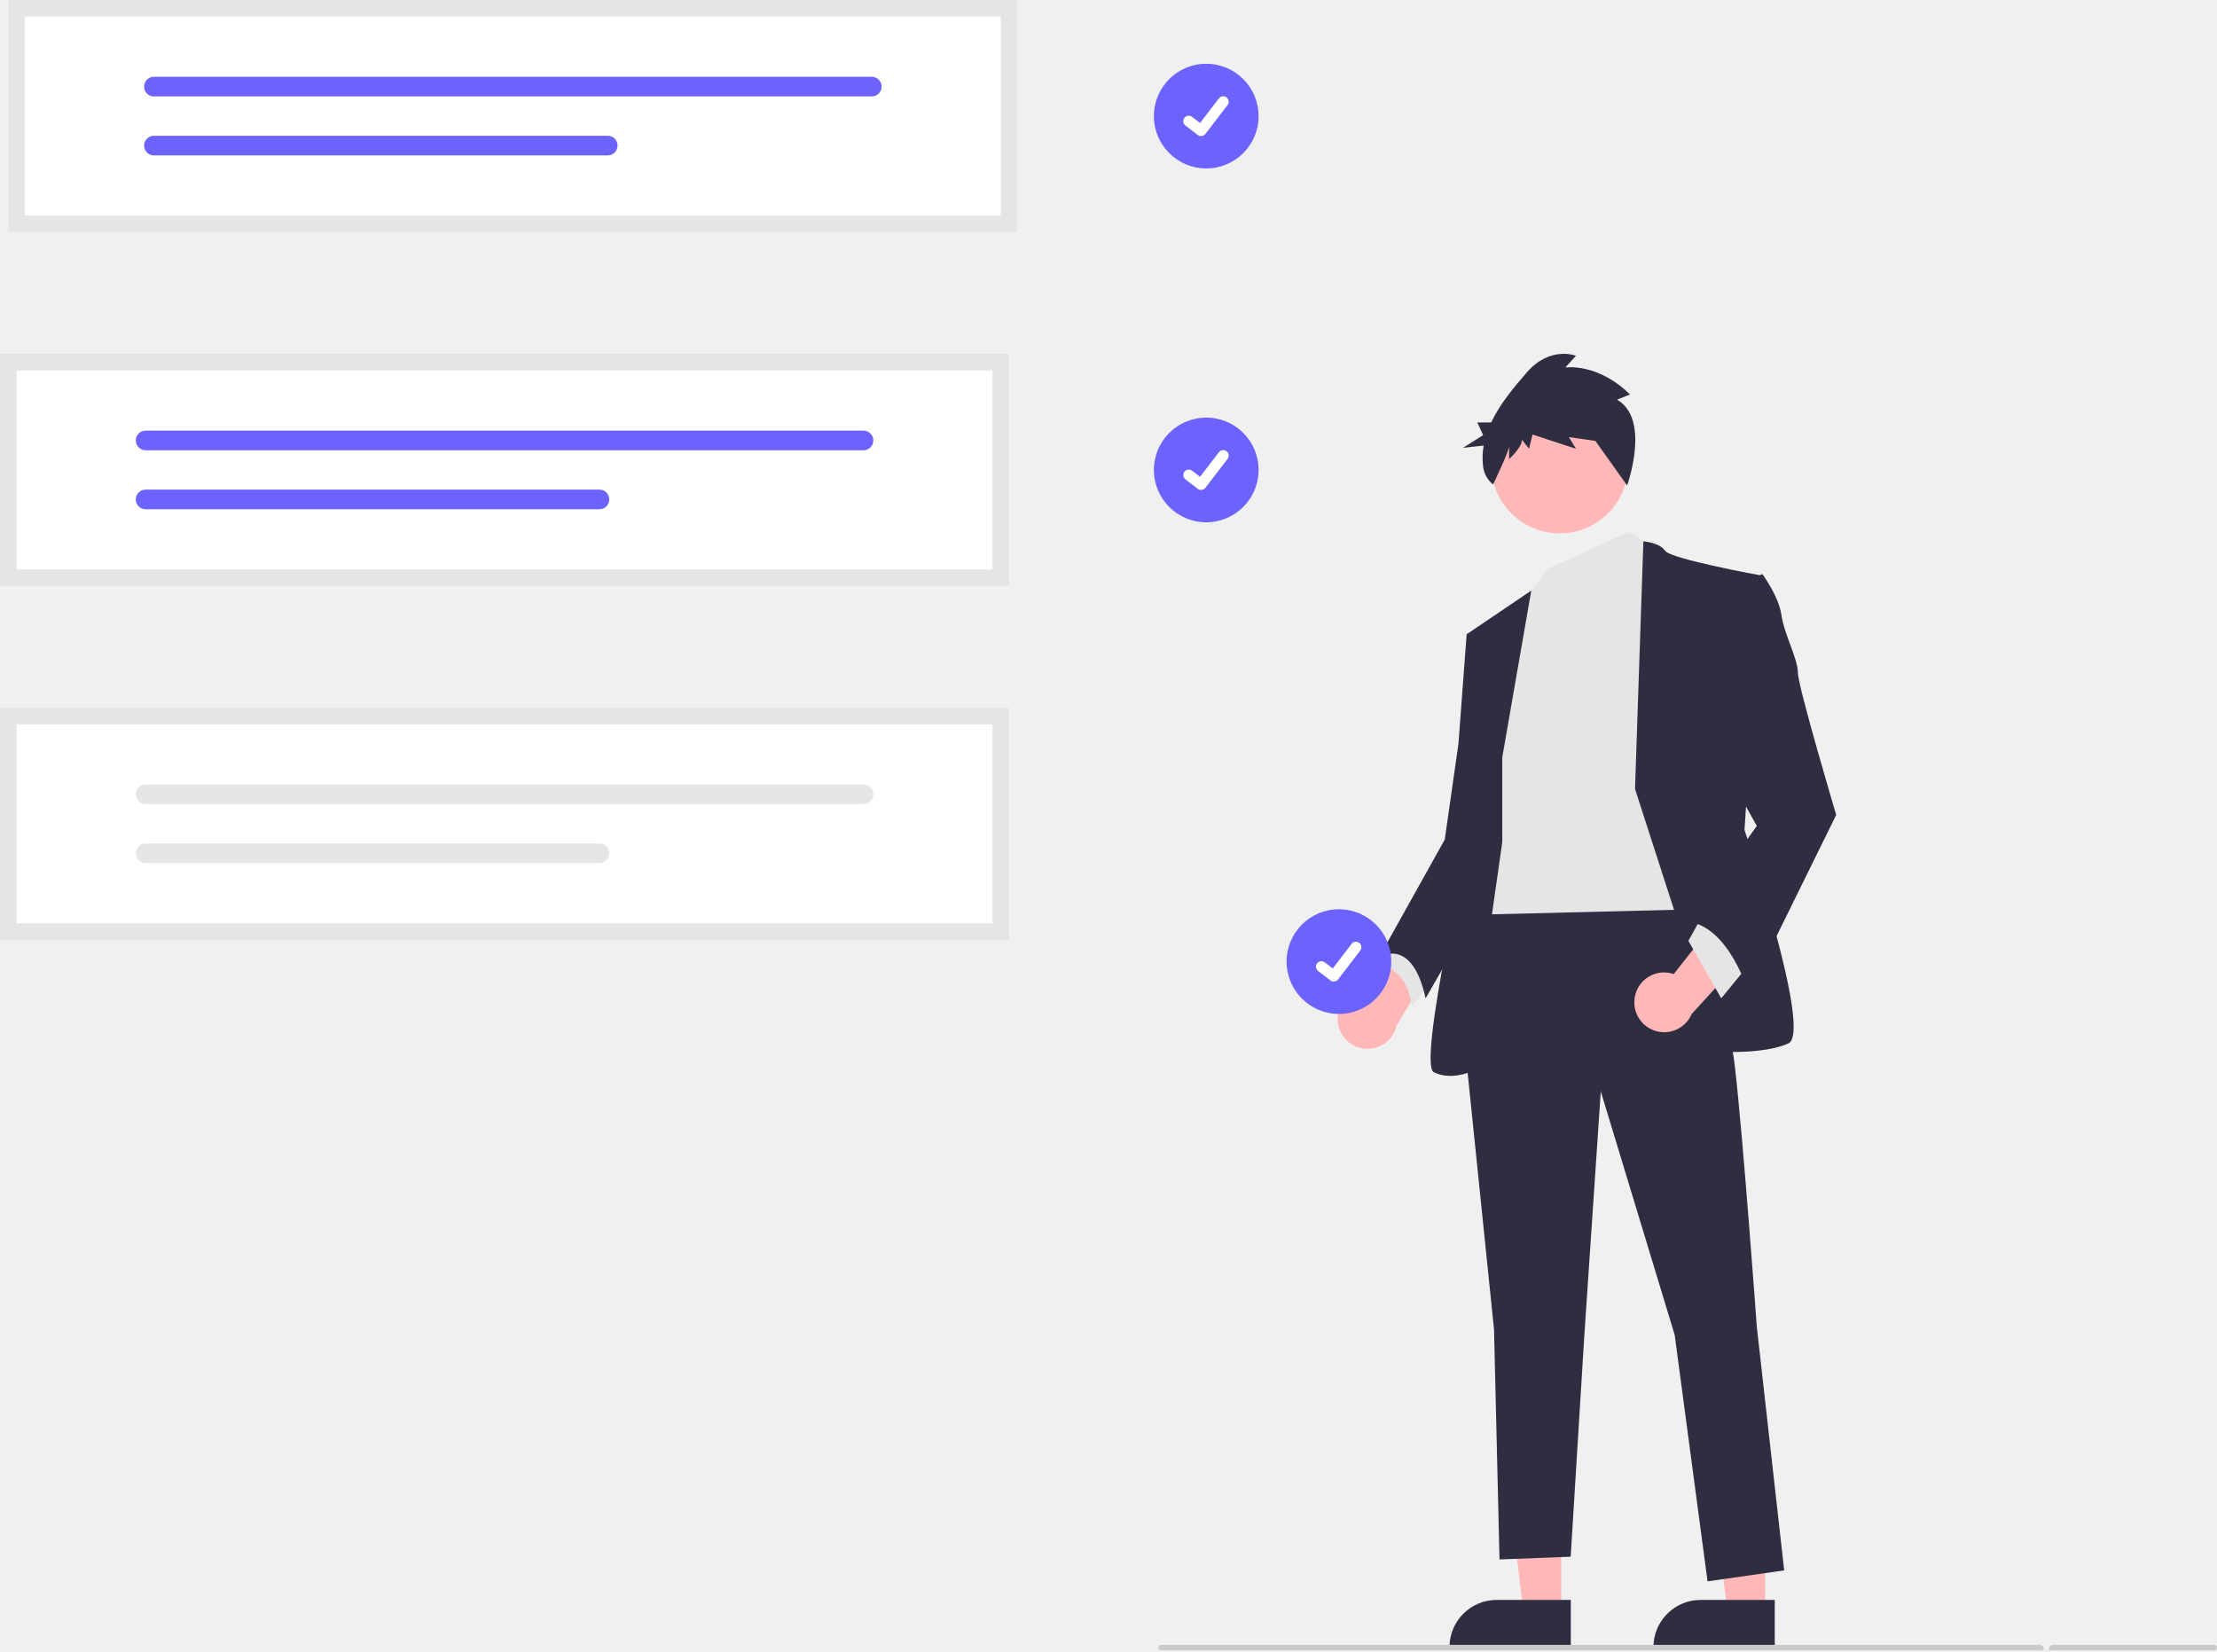
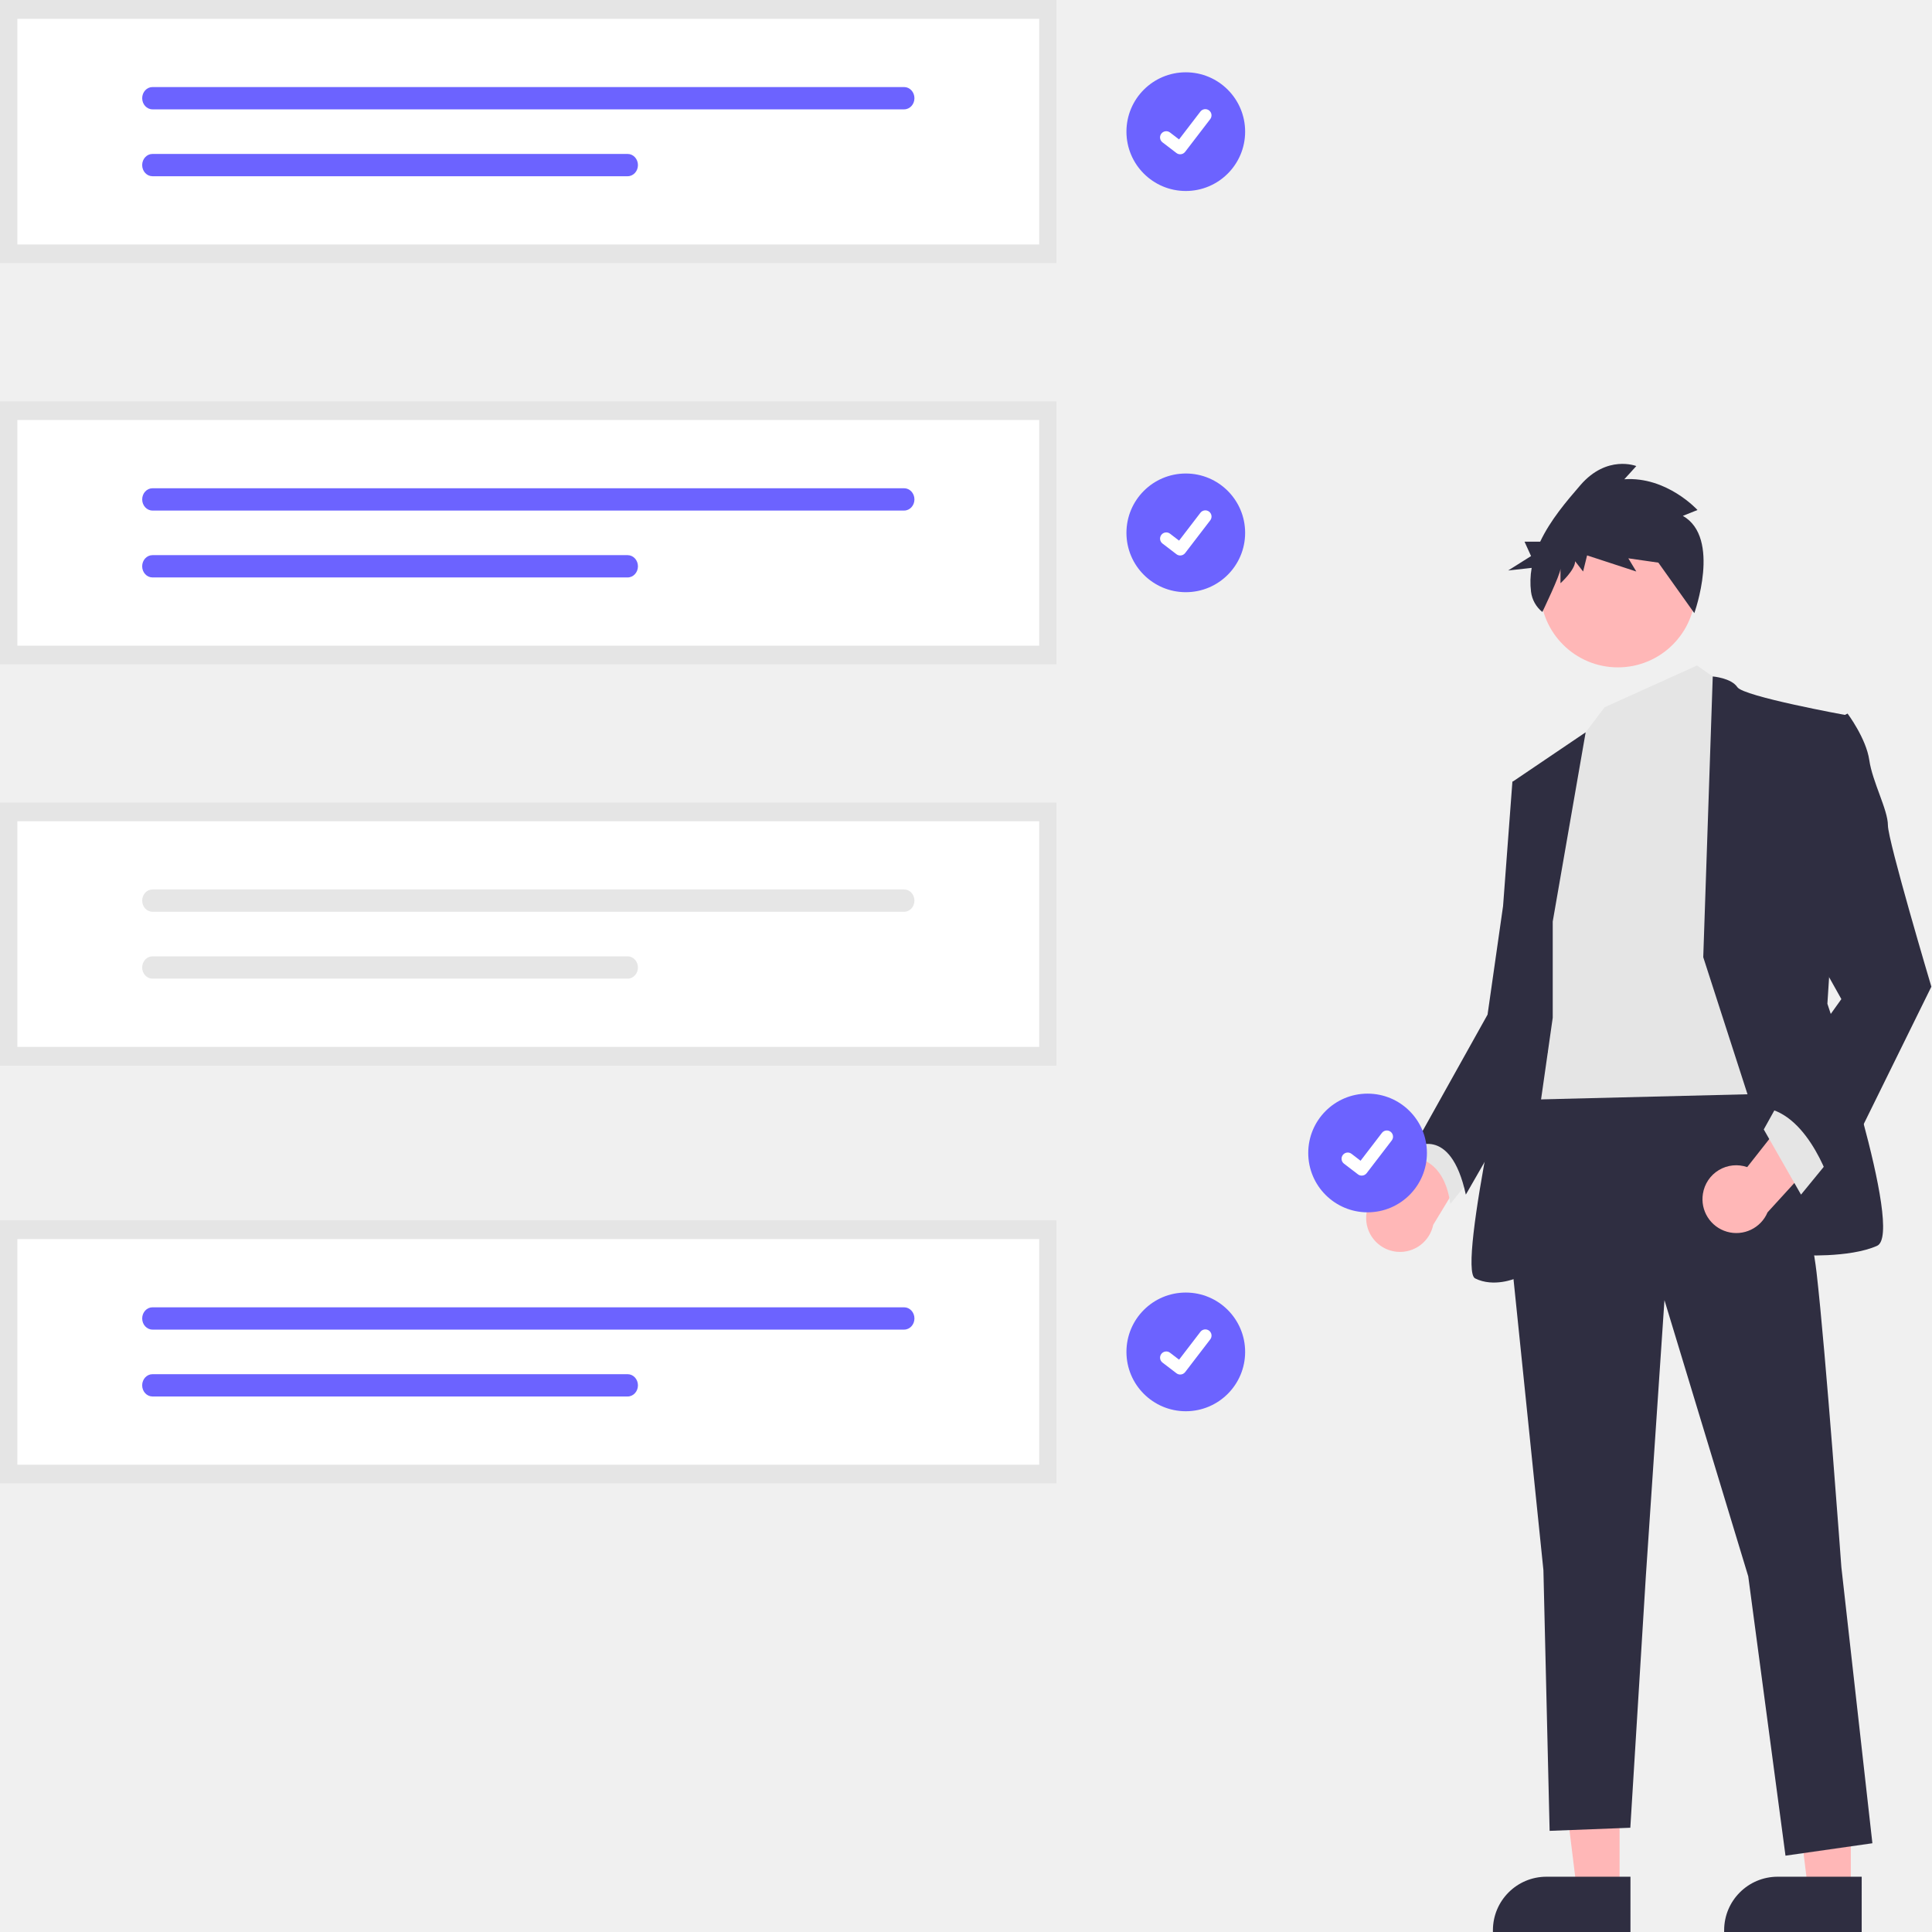
- <svg xmlns="http://www.w3.org/2000/svg" id="a644d002-dee1-4c60-b6d8-14071a55f848" data-name="Layer 1" width="801.921" height="597.457" viewBox="0 0 801.921 597.457">
-   <circle id="a21b076b-2a02-49a5-bb32-17a8ec3aa4f0" data-name="Ellipse 44" cx="436.314" cy="42" r="18.934" fill="#6c63ff" />
-   <path id="e6e13b85-c0f0-465c-a6f6-5f502d6349d1" data-name="Path 395" d="M633.477,200.494a1.964,1.964,0,0,1-1.181-.393l-.021-.016-4.45-3.404A1.977,1.977,0,0,1,630.231,193.543l2.882,2.21,6.811-8.885a1.977,1.977,0,0,1,2.771-.366l.001 0-.042.059.043-.059a1.979,1.979,0,0,1,.366,2.772l-8.011,10.447a1.978,1.978,0,0,1-1.573.771Z" transform="translate(-199.0394 -151.2713)" fill="#fff" />
-   <circle id="a589868e-34c5-408c-9ae2-7552629e8089" data-name="Ellipse 44" cx="436.314" cy="170" r="18.934" fill="#6c63ff" />
-   <path id="e165961b-e395-421d-ab84-b3c9bf16c3b4" data-name="Path 395" d="M633.477,328.494a1.964,1.964,0,0,1-1.181-.393l-.021-.016-4.45-3.404A1.977,1.977,0,1,1,630.231,321.543l2.882,2.21,6.811-8.885a1.977,1.977,0,0,1,2.771-.366l.001 0-.042.059.043-.059a1.979,1.979,0,0,1,.366,2.772l-8.011,10.447a1.978,1.978,0,0,1-1.573.771Z" transform="translate(-199.0394 -151.2713)" fill="#fff" />
-   <path d="M682.904,520.23a10.746,10.746,0,0,1,12.209-11.065l17.341-34.022,9.799,17.256-17.97,29.663a10.804,10.804,0,0,1-21.379-1.831Z" transform="translate(-199.0394 -151.2713)" fill="#ffb7b7" />
-   <polygon points="564.71 583.194 551.101 583.193 544.627 530.702 564.712 530.703 564.71 583.194" fill="#ffb7b7" />
-   <path d="M767.22,747.657l-43.88-.002v-.555a17.08,17.08,0,0,1,17.08-17.079h.001l26.801.001Z" transform="translate(-199.0394 -151.2713)" fill="#2f2e41" />
-   <polygon points="638.483 583.194 624.874 583.193 618.4 530.702 638.485 530.703 638.483 583.194" fill="#ffb7b7" />
-   <path d="M840.993,747.657l-43.881-.002v-.555a17.08,17.08,0,0,1,17.08-17.079h.001l26.801.001Z" transform="translate(-199.0394 -151.2713)" fill="#2f2e41" />
-   <path d="M703.806,490.62l-5.941,9.902s9.902,0,11.882,14.852l7.921-9.902Z" transform="translate(-199.0394 -151.2713)" fill="#e5e5e5" />
-   <path d="M807.772,469.827s15.842,41.586,18.813,67.33,7.921,94.064,7.921,94.064l9.902,88.123-27.724,3.961-11.882-89.113-26.734-88.123-5.941,88.123-4.951,80.202-25.744.99-1.98-83.173-10.892-105.946,5.941-50.498Z" transform="translate(-199.0394 -151.2713)" fill="#2f2e41" />
-   <circle cx="564.176" cy="168.164" r="24.754" fill="#ffb7b7" />
-   <polygon points="589.424 192.312 599.326 199.242 612.198 328.952 531.996 330.932 542.888 240.829 552.789 215.085 559.936 205.636 589.424 192.312" fill="#e5e5e5" />
-   <path d="M790.444,436.657l3.03-89.567s5.882.454,7.862,3.424,34.655,8.911,34.655,8.911l-5.941,92.084s24.754,73.271,15.842,77.232-24.754,2.97-24.754,2.97Z" transform="translate(-199.0394 -151.2713)" fill="#2f2e41" />
-   <path d="M742.422,425.27l10.504-60.365L729.55,380.713,735.491,424.28l-4.951,29.704s-18.813,82.182-12.872,85.153,12.872,0,12.872,0L742.422,455.965Z" transform="translate(-199.0394 -151.2713)" fill="#2f2e41" />
-   <path d="M736.481,378.733,729.55,380.713l-2.97,39.606-4.951,34.655L697.865,497.551s11.882-7.921,16.833,14.852l26.171-45.564Z" transform="translate(-199.0394 -151.2713)" fill="#2f2e41" />
-   <path d="M783.938,295.851l4.668-1.869s-9.76-10.745-23.339-9.811l3.819-4.205s-9.336-3.737-17.823,6.073c-4.462,5.157-9.623,11.22-12.841,18.049h-4.999l2.086,4.594-7.302,4.594,7.495-.825a25.672,25.672,0,0,0-.203,7.62,9.859,9.859,0,0,0,3.61,6.45h0s5.789-11.983,5.789-13.851v4.672s4.668-4.205,4.668-7.008l2.546,3.27,1.273-5.139,15.701,5.139-2.546-4.205,9.76,1.402-3.819-5.139,15.111,21.221S796.244,302.858,783.938,295.851Z" transform="translate(-199.0394 -151.2713)" fill="#2f2e41" />
-   <path d="M790.339,512.11a10.746,10.746,0,0,1,14.125-8.485l23.616-30.009,6.262,18.83-23.386,25.61a10.804,10.804,0,0,1-20.617-5.946Z" transform="translate(-199.0394 -151.2713)" fill="#ffb7b7" />
-   <polygon points="631.506 350.24 622.595 361.132 610.713 340.339 615.663 331.428 631.506 350.24" fill="#e5e5e5" />
-   <path d="M828.565,362.891l7.921-3.961s5.941,7.921,6.931,14.852,5.941,15.842,5.941,20.793,13.862,51.488,13.862,51.488L831.535,510.423s-6.931-23.764-21.783-25.744l24.754-34.655-13.862-24.754Z" transform="translate(-199.0394 -151.2713)" fill="#2f2e41" />
-   <path d="M999.961,748.267h-381a1,1,0,0,1,0-2h381a1,1,0,0,1,0,2Z" transform="translate(-199.0394 -151.2713)" fill="#cbcbcb" />
-   <path d="M564.039,363.271h-365v-84h365Z" transform="translate(-199.0394 -151.2713)" fill="#fff" />
-   <path d="M251.717,307.046a3.556,3.556,0,0,0,0,7.113H511.377a3.556,3.556,0,0,0,0-7.113Z" transform="translate(-199.0394 -151.2713)" fill="#6c63ff" />
-   <path d="M251.717,328.384a3.556,3.556,0,0,0-.015,7.113H415.862a3.556,3.556,0,1,0,0-7.113Z" transform="translate(-199.0394 -151.2713)" fill="#6c63ff" />
-   <path d="M564.039,363.271h-365v-84h365Zm-359-6h353v-72h-353Z" transform="translate(-199.0394 -151.2713)" fill="#e5e5e5" />
-   <path d="M564.039,491.271h-365v-84h365Z" transform="translate(-199.0394 -151.2713)" fill="#fff" />
-   <path d="M251.717,435.046a3.556,3.556,0,0,0,0,7.113H511.377a3.556,3.556,0,0,0,0-7.113Z" transform="translate(-199.0394 -151.2713)" fill="#e6e6e6" />
-   <path d="M251.717,456.384a3.556,3.556,0,0,0-.015,7.113H415.862a3.556,3.556,0,1,0,0-7.113Z" transform="translate(-199.0394 -151.2713)" fill="#e6e6e6" />
-   <path d="M564.039,491.271h-365v-84h365Zm-359-6h353v-72h-353Z" transform="translate(-199.0394 -151.2713)" fill="#e5e5e5" />
-   <path d="M567.039,235.271h-365v-84h365Z" transform="translate(-199.0394 -151.2713)" fill="#fff" />
-   <path d="M254.717,179.046a3.556,3.556,0,0,0,0,7.113H514.377a3.556,3.556,0,0,0,0-7.113Z" transform="translate(-199.0394 -151.2713)" fill="#6c63ff" />
-   <path d="M254.717,200.384a3.556,3.556,0,0,0-.015,7.113H418.862a3.556,3.556,0,1,0,0-7.113Z" transform="translate(-199.0394 -151.2713)" fill="#6c63ff" />
-   <path d="M567.039,235.271h-365v-84h365Zm-359-6h353v-72h-353Z" transform="translate(-199.0394 -151.2713)" fill="#e5e5e5" />
-   <path d="M938.287,748.729v-72.34S966.479,727.675,938.287,748.729Z" transform="translate(-199.0394 -151.2713)" fill="#f1f1f1" />
-   <path d="M940.029,748.716l-53.29-48.921S943.584,713.71,940.029,748.716Z" transform="translate(-199.0394 -151.2713)" fill="#f1f1f1" />
-   <circle id="b5ebad9a-150e-4d35-a0fa-e0e6655123db" data-name="Ellipse 44" cx="484.314" cy="347.846" r="18.934" fill="#6c63ff" />
-   <path id="a3d97315-c3ee-404f-9bfd-8b2853817976" data-name="Path 395" d="M681.477,506.34a1.964,1.964,0,0,1-1.181-.393l-.021-.016-4.45-3.404a1.977,1.977,0,1,1,2.406-3.139l2.882,2.21,6.811-8.885a1.977,1.977,0,0,1,2.771-.366l.001 0-.042.059.043-.059a1.979,1.979,0,0,1,.366,2.772l-8.011,10.447a1.978,1.978,0,0,1-1.573.771Z" transform="translate(-199.0394 -151.2713)" fill="#fff" />
+ <svg xmlns="http://www.w3.org/2000/svg" id="a644d002-dee1-4c60-b6d8-14071a55f848" data-name="Layer 1" width="616.181" height="616.385" viewBox="0 0 616.181 616.385" version="1.1">
+   <defs id="defs73" />
+   <g id="layer4" transform="translate(0,20)">
+     <g id="g846" transform="matrix(0.9235433,0,0,1,0,-20)">
+       <path d="M 365,212 H 0 v -84 h 365 z" fill="#ffffff" id="path40" />
+       <path d="m 52.678,155.774 a 3.556,3.556 0 0 0 0,7.113 h 259.659 a 3.556,3.556 0 0 0 0,-7.113 z" fill="#6c63ff" id="path42" />
+       <path d="m 52.678,177.113 a 3.556,3.556 0 0 0 -0.015,7.113 h 164.159 a 3.556,3.556 0 1 0 0,-7.113 z" fill="#6c63ff" id="path44" />
+       <path d="M 365,212 H 0 V 128 H 365 Z M 6,206 H 359 V 134 H 6 Z" fill="#e5e5e5" id="path46" />
+     </g>
+     <g id="g852" transform="matrix(0.9235433,0,0,1,0,-20)">
+       <path d="M 365,340 H 0 v -84 h 365 z" fill="#ffffff" id="path48" />
+       <path d="m 52.678,283.774 a 3.556,3.556 0 0 0 0,7.113 h 259.659 a 3.556,3.556 0 0 0 0,-7.113 z" fill="#e6e6e6" id="path50" />
+       <path d="m 52.678,305.113 a 3.556,3.556 0 0 0 -0.015,7.113 h 164.159 a 3.556,3.556 0 1 0 0,-7.113 z" fill="#e6e6e6" id="path52" />
+       <path d="M 365,340 H 0 V 256 H 365 Z M 6,334 H 359 V 262 H 6 Z" fill="#e5e5e5" id="path54" />
+     </g>
+     <g id="g840" transform="matrix(0.9235433,0,0,1,-2.77063,-20)">
+       <path d="M 368,84 H 3 V 0 h 365 z" fill="#ffffff" id="path56" />
+       <path d="m 55.678,27.774 a 3.556,3.556 0 0 0 0,7.113 h 259.659 a 3.556,3.556 0 0 0 0,-7.113 z" fill="#6c63ff" id="path58" />
+       <path d="m 55.678,49.113 a 3.556,3.556 0 0 0 -0.015,7.113 h 164.159 a 3.556,3.556 0 1 0 0,-7.113 z" fill="#6c63ff" id="path60" />
+       <path d="M 368,84 H 3 V 0 H 368 Z M 9,78 H 362 V 6 H 9 Z" fill="#e5e5e5" id="path62" />
+     </g>
+     <g id="g858" transform="matrix(0.9235433,0,0,1,0,-20)">
+       <path d="M 365,473.308 H 0 v -84 h 365 z" fill="#ffffff" id="path824" />
+       <path d="m 52.678,417.083 a 3.556,3.556 0 0 0 0,7.113 h 259.659 a 3.556,3.556 0 0 0 0,-7.113 z" fill="#6c63ff" id="path826" />
+       <path d="m 52.678,438.421 a 3.556,3.556 0 0 0 -0.015,7.113 h 164.159 a 3.556,3.556 0 1 0 0,-7.113 z" fill="#6c63ff" id="path828" />
+       <path d="M 365,473.308 H 0 v -84 h 365 z m -359,-6 h 353 v -72 H 6 Z" fill="#e5e5e5" id="path830" />
+     </g>
+   </g>
+   <g id="layer5" transform="translate(0,20)">
+     <circle id="a21b076b-2a02-49a5-bb32-17a8ec3aa4f0" data-name="Ellipse 44" cx="378.314" cy="22" r="18.934" fill="#6c63ff" />
+     <path id="e6e13b85-c0f0-465c-a6f6-5f502d6349d1" data-name="Path 395" d="m 376.527,29.223 a 1.964,1.964 0 0 1 -1.181,-0.393 l -0.021,-0.016 -4.45,-3.404 a 1.977,1.977 0 0 1 2.406,-3.139 l 2.882,2.21 6.811,-8.885 a 1.977,1.977 0 0 1 2.771,-0.366 l 5.7e-4,4.3e-4 -0.042,0.059 0.043,-0.059 a 1.979,1.979 0 0 1 0.366,2.772 l -8.011,10.447 a 1.978,1.978 0 0 1 -1.573,0.771 z" fill="#ffffff" />
+     <circle id="a589868e-34c5-408c-9ae2-7552629e8089" data-name="Ellipse 44" cx="378.314" cy="150" r="18.934" fill="#6c63ff" />
+     <path id="e165961b-e395-421d-ab84-b3c9bf16c3b4" data-name="Path 395" d="m 376.535,157.223 a 1.964,1.964 0 0 1 -1.181,-0.393 l -0.021,-0.016 -4.45,-3.404 a 1.977,1.977 0 1 1 2.406,-3.139 l 2.882,2.21 6.811,-8.885 a 1.977,1.977 0 0 1 2.771,-0.366 l 5.7e-4,4.3e-4 -0.042,0.059 0.043,-0.059 a 1.979,1.979 0 0 1 0.366,2.772 l -8.011,10.447 a 1.978,1.978 0 0 1 -1.573,0.771 z" fill="#ffffff" />
+     <circle id="circle832" data-name="Ellipse 44" cx="378.314" cy="411.308" r="18.934" fill="#6c63ff" />
+     <path id="path834" data-name="Path 395" d="m 376.535,418.531 a 1.964,1.964 0 0 1 -1.181,-0.393 l -0.021,-0.016 -4.45,-3.404 a 1.977,1.977 0 1 1 2.406,-3.139 l 2.882,2.21 6.811,-8.885 a 1.977,1.977 0 0 1 2.771,-0.366 l 5.7e-4,4.3e-4 -0.042,0.059 0.043,-0.059 a 1.979,1.979 0 0 1 0.366,2.772 l -8.011,10.447 a 1.978,1.978 0 0 1 -1.573,0.771 z" fill="#ffffff" />
+   </g>
+   <g id="layer6" transform="translate(0,20)">
+     <path d="m 435.864,368.959 a 10.746,10.746 0 0 1 12.209,-11.065 l 17.341,-34.022 9.799,17.256 -17.97,29.663 a 10.804,10.804 0 0 1 -21.379,-1.831 z" fill="#ffb7b7" id="path6" />
+     <polygon points="544.627,530.702 564.712,530.703 564.71,583.194 551.101,583.193 " fill="#ffb7b7" id="polygon8" transform="translate(-48)" />
+     <path d="m 520.18,596.385 -43.88,-0.002 v -0.555 a 17.08,17.08 0 0 1 17.08,-17.079 h 0.001 l 26.801,10e-4 z" fill="#2f2e41" id="path10" />
+     <polygon points="618.4,530.702 638.485,530.703 638.483,583.194 624.874,583.193 " fill="#ffb7b7" id="polygon12" transform="translate(-48)" />
+     <path d="m 593.953,596.385 -43.881,-0.002 v -0.555 a 17.08,17.08 0 0 1 17.08,-17.079 h 10e-4 l 26.801,10e-4 z" fill="#2f2e41" id="path14" />
+     <path d="m 456.767,339.349 -5.941,9.902 c 0,0 9.902,0 11.882,14.852 l 7.921,-9.902 z" fill="#e5e5e5" id="path16" />
+     <path d="m 560.732,318.556 c 0,0 15.842,41.586 18.813,67.33 2.97,25.744 7.921,94.064 7.921,94.064 l 9.902,88.123 -27.724,3.961 -11.882,-89.113 -26.734,-88.123 -5.941,88.123 -4.951,80.202 -25.744,0.99 -1.98,-83.173 -10.892,-105.946 5.941,-50.498 z" fill="#2f2e41" id="path18" />
+     <circle cx="516.176" cy="168.164" r="24.754" fill="#ffb7b7" id="circle20" />
+     <polygon points="559.936,205.636 589.424,192.312 599.326,199.242 612.198,328.952 531.996,330.932 542.888,240.829 552.789,215.085 " fill="#e5e5e5" id="polygon22" transform="translate(-48)" />
+     <path d="m 543.405,285.386 3.03,-89.567 c 0,0 5.882,0.454 7.862,3.424 1.98,2.97 34.655,8.911 34.655,8.911 l -5.941,92.084 c 0,0 24.754,73.271 15.842,77.232 -8.911,3.961 -24.754,2.97 -24.754,2.97 z" fill="#2f2e41" id="path24" />
+     <path d="m 495.383,273.999 10.504,-60.365 -23.376,15.808 5.941,43.567 -4.951,29.704 c 0,0 -18.813,82.182 -12.872,85.153 5.941,2.97 12.872,0 12.872,0 l 11.882,-83.173 z" fill="#2f2e41" id="path26" />
+     <path d="m 489.442,227.462 -6.931,1.98 -2.97,39.606 -4.951,34.655 -23.764,42.576 c 0,0 11.882,-7.921 16.833,14.852 l 26.171,-45.564 z" fill="#2f2e41" id="path28" />
+     <path d="m 536.898,144.579 4.668,-1.869 c 0,0 -9.76,-10.745 -23.339,-9.811 l 3.819,-4.205 c 0,0 -9.336,-3.737 -17.823,6.073 -4.462,5.157 -9.623,11.22 -12.841,18.049 h -4.999 l 2.086,4.594 -7.302,4.594 7.495,-0.825 a 25.672,25.672 0 0 0 -0.203,7.62 9.859,9.859 0 0 0 3.61,6.45 v 0 c 0,0 5.789,-11.983 5.789,-13.851 v 4.672 c 0,0 4.668,-4.205 4.668,-7.008 l 2.546,3.27 1.273,-5.139 15.701,5.139 -2.546,-4.205 9.76,1.402 -3.819,-5.139 15.111,21.221 c 0,0 8.653,-24.024 -3.654,-31.032 z" fill="#2f2e41" id="path30" />
+     <path d="m 543.3,360.839 a 10.746,10.746 0 0 1 14.125,-8.485 l 23.616,-30.009 6.262,18.83 -23.386,25.61 a 10.804,10.804 0 0 1 -20.617,-5.946 z" fill="#ffb7b7" id="path32" />
+     <polygon points="610.713,340.339 615.663,331.428 631.506,350.24 622.595,361.132 " fill="#e5e5e5" id="polygon34" transform="translate(-48)" />
+     <path d="m 581.526,211.619 7.921,-3.961 c 0,0 5.941,7.921 6.931,14.852 0.99,6.931 5.941,15.842 5.941,20.793 0,4.951 13.862,51.488 13.862,51.488 l -31.685,64.36 c 0,0 -6.931,-23.764 -21.783,-25.744 l 24.754,-34.655 -13.862,-24.754 z" fill="#2f2e41" id="path36" />
+     <circle id="b5ebad9a-150e-4d35-a0fa-e0e6655123db" data-name="Ellipse 44" cx="436.314" cy="347.846" r="18.934" fill="#6c63ff" />
+     <path id="a3d97315-c3ee-404f-9bfd-8b2853817976" data-name="Path 395" d="m 434.438,355.068 a 1.964,1.964 0 0 1 -1.181,-0.393 l -0.021,-0.016 -4.45,-3.404 a 1.977,1.977 0 1 1 2.406,-3.139 l 2.882,2.21 6.811,-8.885 a 1.977,1.977 0 0 1 2.771,-0.366 l 5.7e-4,4.3e-4 -0.042,0.059 0.043,-0.059 a 1.979,1.979 0 0 1 0.366,2.772 l -8.011,10.447 a 1.978,1.978 0 0 1 -1.573,0.771 z" fill="#ffffff" />
+   </g>
</svg>
